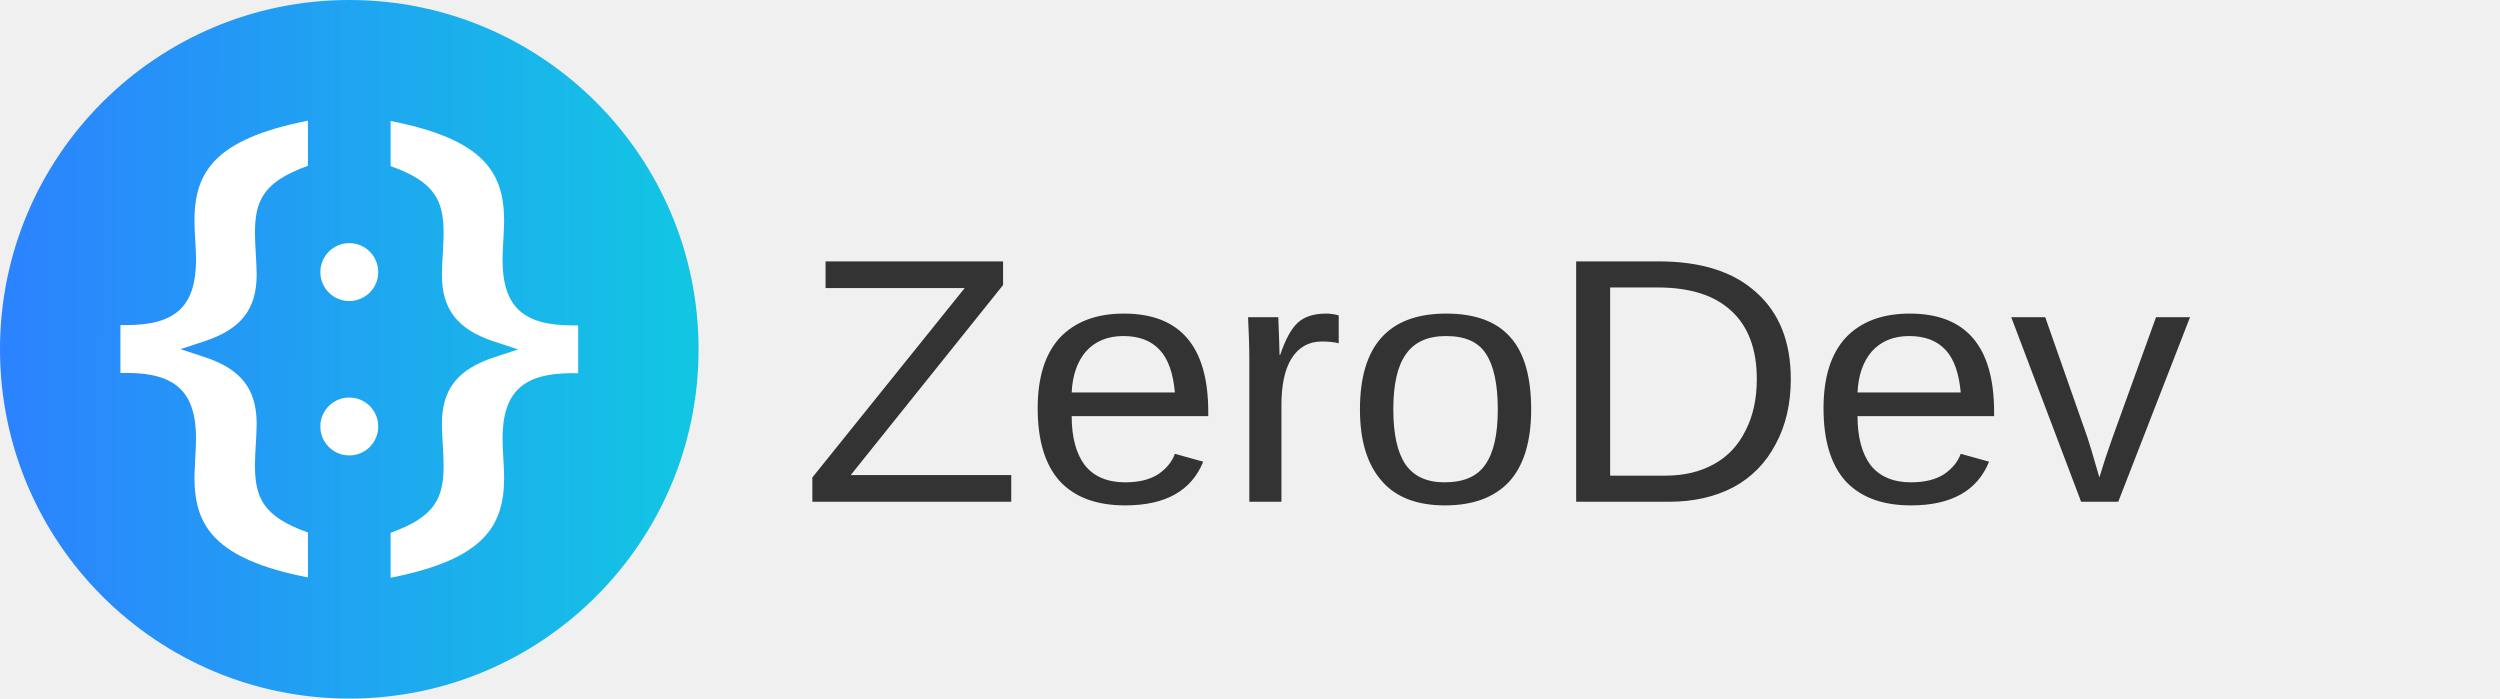
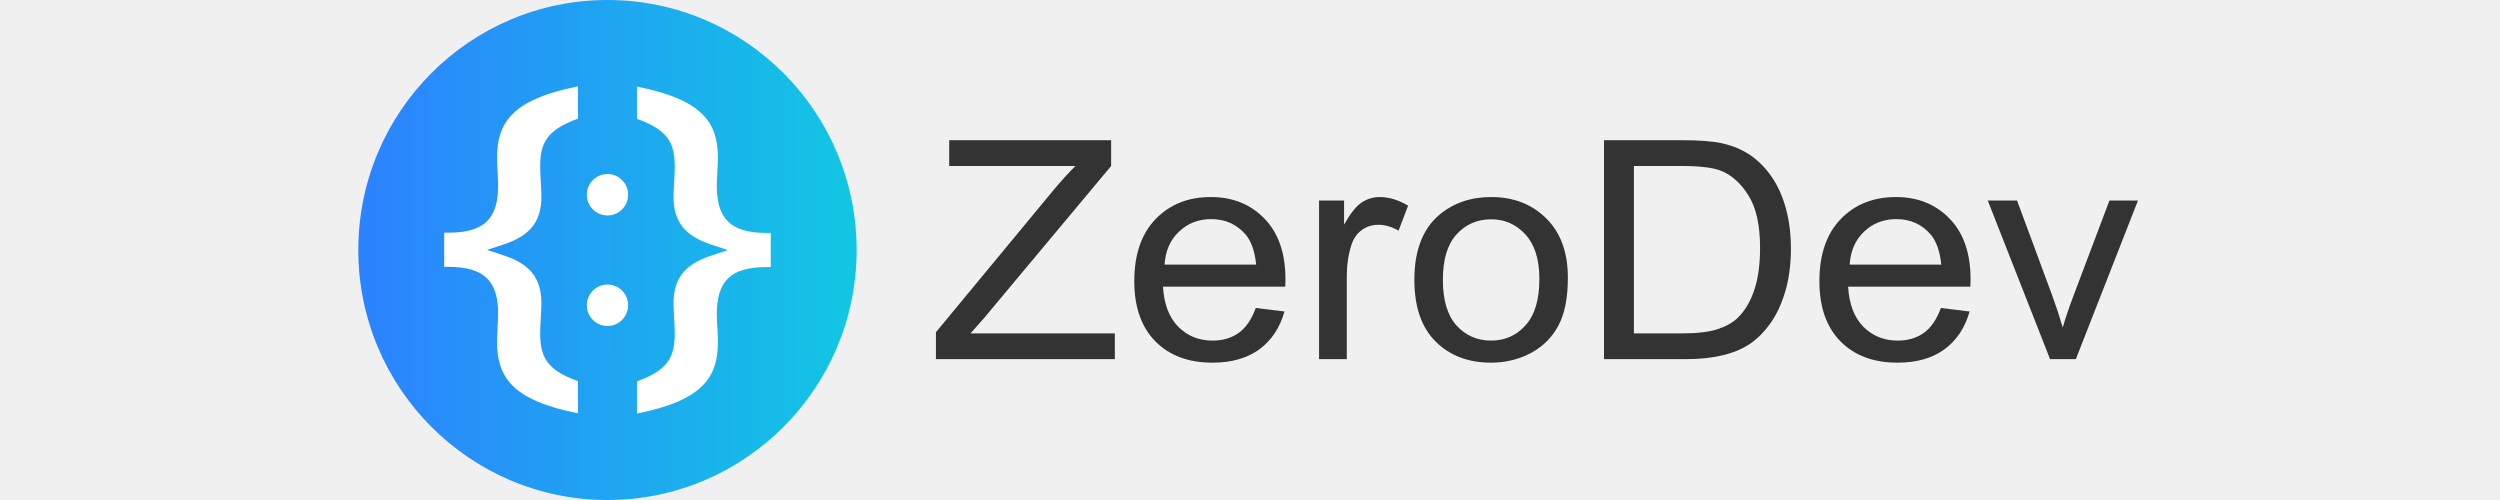
- <svg xmlns="http://www.w3.org/2000/svg" viewBox="87.881 134.496 164.623 46">
+ <svg xmlns="http://www.w3.org/2000/svg" xmlns:xlink="http://www.w3.org/1999/xlink" width="100px" height="20px" viewBox="0 0 143 40" version="1.1">
  <defs>
-     <linearGradient id="paint0_linear_117_20" x1="1.18299e-07" y1="25.556" x2="45.482" y2="25.574" gradientUnits="userSpaceOnUse" gradientTransform="matrix(1, 0, 0, 1, 87.88113, 134.496)">
-       <stop stop-color="#2C82FF" />
-       <stop offset="1" stop-color="#12C6E3" />
+     <g>
+       <symbol overflow="visible" id="glyph0-0">
+         <path style="stroke:none;" d="M 3.156 0 L 3.156 -15.297 L 15.797 -15.297 L 15.797 0 Z M 3.562 -0.375 L 15.406 -0.375 L 15.406 -14.906 L 3.562 -14.906 Z M 3.562 -0.375 " />
+       </symbol>
+       <symbol overflow="visible" id="glyph0-1">
+         <path style="stroke:none;" d="M 0.5 0 L 0.5 -2.156 L 9.781 -13.375 C 10.438 -14.164 11.062 -14.859 11.656 -15.453 L 1.562 -15.453 L 1.562 -17.516 L 14.516 -17.516 L 14.516 -15.453 L 4.359 -3.297 L 3.266 -2.062 L 14.812 -2.062 L 14.812 0 Z M 0.5 0 " />
+       </symbol>
+       <symbol overflow="visible" id="glyph0-2">
+         <path style="stroke:none;" d="M 10.641 -4.094 L 12.938 -3.812 C 12.57 -2.508 11.898 -1.5 10.922 -0.781 C 9.941 -0.07 8.691 0.281 7.172 0.281 C 5.254 0.281 3.734 -0.285 2.609 -1.422 C 1.484 -2.566 0.922 -4.172 0.922 -6.234 C 0.922 -8.367 1.488 -10.023 2.625 -11.203 C 3.758 -12.379 5.234 -12.969 7.047 -12.969 C 8.797 -12.969 10.227 -12.391 11.344 -11.234 C 12.457 -10.086 13.016 -8.469 13.016 -6.375 C 13.016 -6.238 13.008 -6.047 13 -5.797 L 3.219 -5.797 C 3.301 -4.398 3.707 -3.332 4.438 -2.594 C 5.176 -1.852 6.094 -1.484 7.188 -1.484 C 8 -1.484 8.691 -1.688 9.266 -2.094 C 9.848 -2.508 10.305 -3.176 10.641 -4.094 Z M 3.344 -7.562 L 10.672 -7.562 C 10.566 -8.625 10.285 -9.426 9.828 -9.969 C 9.117 -10.789 8.203 -11.203 7.078 -11.203 C 6.055 -11.203 5.195 -10.867 4.5 -10.203 C 3.801 -9.547 3.414 -8.664 3.344 -7.562 Z M 3.344 -7.562 " />
+       </symbol>
+       <symbol overflow="visible" id="glyph0-3">
+         <path style="stroke:none;" d="M 1.641 0 L 1.641 -12.688 L 3.641 -12.688 L 3.641 -10.766 C 4.148 -11.66 4.617 -12.25 5.047 -12.531 C 5.484 -12.82 5.961 -12.969 6.484 -12.969 C 7.234 -12.969 7.992 -12.738 8.766 -12.281 L 8 -10.281 C 7.457 -10.594 6.914 -10.75 6.375 -10.75 C 5.883 -10.75 5.445 -10.609 5.062 -10.328 C 4.676 -10.047 4.398 -9.656 4.234 -9.156 C 3.984 -8.383 3.859 -7.547 3.859 -6.641 L 3.859 0 Z M 1.641 0 " />
+       </symbol>
+       <symbol overflow="visible" id="glyph0-4">
+         <path style="stroke:none;" d="M 0.844 -6.344 C 0.844 -8.695 1.516 -10.438 2.859 -11.562 C 3.992 -12.5 5.367 -12.969 6.984 -12.969 C 8.785 -12.969 10.258 -12.395 11.406 -11.25 C 12.551 -10.113 13.125 -8.535 13.125 -6.516 C 13.125 -4.891 12.867 -3.609 12.359 -2.672 C 11.859 -1.734 11.125 -1.004 10.156 -0.484 C 9.188 0.023 8.129 0.281 6.984 0.281 C 5.148 0.281 3.664 -0.285 2.531 -1.422 C 1.406 -2.555 0.844 -4.195 0.844 -6.344 Z M 3.125 -6.344 C 3.125 -4.719 3.488 -3.5 4.219 -2.688 C 4.957 -1.883 5.879 -1.484 6.984 -1.484 C 8.086 -1.484 9.004 -1.891 9.734 -2.703 C 10.473 -3.516 10.844 -4.754 10.844 -6.422 C 10.844 -7.984 10.473 -9.164 9.734 -9.969 C 8.992 -10.781 8.078 -11.188 6.984 -11.188 C 5.879 -11.188 4.957 -10.785 4.219 -9.984 C 3.488 -9.18 3.125 -7.969 3.125 -6.344 Z M 3.125 -6.344 " />
+       </symbol>
+       <symbol overflow="visible" id="glyph0-5">
+         <path style="stroke:none;" d="M 1.953 0 L 1.953 -17.516 L 8.188 -17.516 C 9.594 -17.516 10.664 -17.43 11.406 -17.266 C 12.445 -17.035 13.332 -16.617 14.062 -16.016 C 15.008 -15.234 15.719 -14.234 16.188 -13.016 C 16.664 -11.797 16.906 -10.41 16.906 -8.859 C 16.906 -7.523 16.742 -6.344 16.422 -5.312 C 16.109 -4.289 15.695 -3.441 15.188 -2.766 C 14.688 -2.086 14.141 -1.555 13.547 -1.172 C 12.953 -0.785 12.234 -0.492 11.391 -0.297 C 10.547 -0.098 9.578 0 8.484 0 Z M 4.344 -2.062 L 8.203 -2.062 C 9.398 -2.062 10.336 -2.172 11.016 -2.391 C 11.691 -2.609 12.234 -2.91 12.641 -3.297 C 13.211 -3.848 13.656 -4.586 13.969 -5.516 C 14.281 -6.441 14.438 -7.566 14.438 -8.891 C 14.438 -10.723 14.125 -12.129 13.5 -13.109 C 12.883 -14.098 12.133 -14.758 11.25 -15.094 C 10.602 -15.332 9.566 -15.453 8.141 -15.453 L 4.344 -15.453 Z M 4.344 -2.062 " />
+       </symbol>
+       <symbol overflow="visible" id="glyph0-6">
+         <path style="stroke:none;" d="M 5.312 0 L 0.328 -12.688 L 2.672 -12.688 L 5.484 -5.094 C 5.785 -4.27 6.066 -3.414 6.328 -2.531 C 6.516 -3.195 6.785 -4.004 7.141 -4.953 L 10.062 -12.688 L 12.344 -12.688 L 7.375 0 Z M 5.312 0 " />
+       </symbol>
+     </g>
+     <linearGradient id="linear0" gradientUnits="userSpaceOnUse" x1="0" y1="25.556" x2="45.482" y2="25.574" gradientTransform="matrix(0.866667,0,0,0.869565,0.163571,-0.0000398055)">
+       <stop offset="0" style="stop-color:rgb(17.255%,50.98%,100%);stop-opacity:1;" />
+       <stop offset="1" style="stop-color:rgb(7.059%,77.647%,89.02%);stop-opacity:1;" />
    </linearGradient>
  </defs>
-   <circle cx="110.881" cy="157.496" r="20" fill="white" transform="matrix(1, 0, 0, 1, 3.552713678800501e-15, 3.552713678800501e-15)" />
-   <path d="M 110.881 134.496 C 98.181 134.496 87.881 144.796 87.881 157.496 C 87.881 170.196 98.181 180.496 110.881 180.496 C 123.581 180.496 133.881 170.196 133.881 157.496 C 133.881 144.796 123.581 134.496 110.881 134.496 Z M 108.159 145.413 C 105.2 146.475 104.669 147.717 104.669 149.861 C 104.669 150.24 104.697 150.715 104.726 151.217 C 104.754 151.701 104.782 152.194 104.782 152.574 C 104.782 154.859 103.758 156.168 101.349 156.965 L 99.765 157.487 L 101.349 158.008 C 103.749 158.795 104.782 160.114 104.782 162.4 C 104.782 162.769 104.754 163.272 104.726 163.756 C 104.697 164.259 104.669 164.733 104.669 165.112 C 104.669 167.265 105.2 168.508 108.159 169.56 L 108.159 172.52 C 101.956 171.306 100.685 169.086 100.685 165.918 C 100.685 165.662 100.714 165.216 100.733 164.752 C 100.761 164.249 100.79 163.718 100.79 163.386 C 100.79 160.313 99.462 159.052 96.209 159.052 L 95.81 159.052 L 95.81 155.903 L 96.209 155.903 C 99.462 155.903 100.79 154.651 100.79 151.568 C 100.79 151.236 100.761 150.705 100.733 150.202 C 100.704 149.747 100.685 149.301 100.685 149.036 C 100.685 145.877 101.956 143.658 108.159 142.444 L 108.159 145.413 Z M 110.881 164.486 C 109.828 164.486 108.975 163.633 108.975 162.58 C 108.975 161.527 109.828 160.673 110.881 160.673 C 111.934 160.673 112.787 161.527 112.787 162.58 C 112.787 163.633 111.934 164.486 110.881 164.486 Z M 110.881 154.319 C 109.828 154.319 108.975 153.465 108.975 152.412 C 108.975 151.36 109.828 150.506 110.881 150.506 C 111.934 150.506 112.787 151.36 112.787 152.412 C 112.787 153.465 111.934 154.319 110.881 154.319 Z M 125.952 159.07 L 125.554 159.07 C 122.3 159.07 120.973 160.322 120.973 163.405 C 120.973 163.737 121.001 164.268 121.03 164.771 C 121.058 165.226 121.077 165.672 121.077 165.937 C 121.077 169.096 119.806 171.325 113.603 172.539 L 113.603 169.579 C 116.562 168.517 117.093 167.275 117.093 165.131 C 117.093 164.752 117.065 164.277 117.037 163.775 C 117.008 163.291 116.98 162.788 116.98 162.419 C 116.98 160.133 118.004 158.824 120.413 158.027 L 121.997 157.506 L 120.413 156.984 C 118.013 156.187 116.98 154.878 116.98 152.593 C 116.98 152.223 117.008 151.72 117.037 151.236 C 117.065 150.734 117.093 150.259 117.093 149.88 C 117.093 147.727 116.562 146.485 113.603 145.432 L 113.603 142.463 C 119.806 143.677 121.077 145.896 121.077 149.055 C 121.077 149.311 121.048 149.757 121.03 150.221 C 121.001 150.724 120.973 151.255 120.973 151.587 C 120.973 154.66 122.3 155.922 125.554 155.922 L 125.952 155.922 L 125.952 159.07 Z" fill="url(#paint0_linear_117_20)" transform="matrix(1, 0, 0, 1, 3.552713678800501e-15, 3.552713678800501e-15)" />
-   <text style="white-space: pre; fill: rgb(51, 51, 51); font-family: Arial, sans-serif; font-size: 9px;" x="144.687" y="152.583" transform="matrix(2.652622, 0, 0, 2.558016, -243.1737, -222.7719)">ZeroDev</text>
+   <g id="surface1">
+     <path style=" stroke:none;fill-rule:nonzero;fill:rgb(100%,100%,100%);fill-opacity:1;" d="M 37.43 20 C 37.43 10.395 29.668 2.609 20.098 2.609 C 10.523 2.609 2.762 10.395 2.762 20 C 2.762 29.605 10.523 37.391 20.098 37.391 C 29.668 37.391 37.43 29.605 37.43 20 Z M 37.43 20 " />
+     <path style=" stroke:none;fill-rule:nonzero;fill:url(#linear0);" d="M 20.098 0 C 9.09 0 0.164 8.957 0.164 20 C 0.164 31.043 9.09 40 20.098 40 C 31.102 40 40.031 31.043 40.031 20 C 40.031 8.957 31.102 0 20.098 0 Z M 17.738 9.492 C 15.172 10.418 14.715 11.496 14.715 13.359 C 14.715 13.691 14.738 14.102 14.762 14.539 C 14.785 14.961 14.812 15.391 14.812 15.719 C 14.812 17.707 13.922 18.844 11.836 19.539 L 10.465 19.992 L 11.836 20.445 C 13.914 21.129 14.812 22.277 14.812 24.266 C 14.812 24.586 14.785 25.023 14.762 25.445 C 14.738 25.883 14.715 26.293 14.715 26.621 C 14.715 28.496 15.172 29.574 17.738 30.492 L 17.738 33.062 C 12.363 32.008 11.262 30.078 11.262 27.324 C 11.262 27.102 11.285 26.715 11.301 26.309 C 11.324 25.871 11.352 25.41 11.352 25.121 C 11.352 22.449 10.199 21.352 7.383 21.352 L 7.035 21.352 L 7.035 18.613 L 7.383 18.613 C 10.199 18.613 11.352 17.527 11.352 14.844 C 11.352 14.555 11.324 14.094 11.301 13.656 C 11.277 13.262 11.262 12.875 11.262 12.645 C 11.262 9.898 12.363 7.969 17.738 6.91 Z M 20.098 26.078 C 19.184 26.078 18.445 25.336 18.445 24.422 C 18.445 23.504 19.184 22.762 20.098 22.762 C 21.008 22.762 21.75 23.504 21.75 24.422 C 21.75 25.336 21.008 26.078 20.098 26.078 Z M 20.098 17.238 C 19.184 17.238 18.445 16.496 18.445 15.578 C 18.445 14.664 19.184 13.922 20.098 13.922 C 21.008 13.922 21.75 14.664 21.75 15.578 C 21.75 16.496 21.008 17.238 20.098 17.238 Z M 33.16 21.367 L 32.812 21.367 C 29.992 21.367 28.844 22.457 28.844 25.137 C 28.844 25.426 28.867 25.891 28.895 26.324 C 28.918 26.723 28.934 27.109 28.934 27.34 C 28.934 30.086 27.832 32.023 22.457 33.082 L 22.457 30.508 C 25.02 29.582 25.48 28.504 25.48 26.641 C 25.48 26.309 25.457 25.898 25.434 25.461 C 25.406 25.039 25.383 24.602 25.383 24.281 C 25.383 22.293 26.27 21.156 28.359 20.461 L 29.73 20.008 L 28.359 19.555 C 26.277 18.863 25.383 17.723 25.383 15.738 C 25.383 15.414 25.406 14.977 25.434 14.555 C 25.457 14.121 25.48 13.707 25.48 13.379 C 25.48 11.504 25.02 10.426 22.457 9.508 L 22.457 6.93 C 27.832 7.984 28.934 9.914 28.934 12.66 C 28.934 12.883 28.906 13.27 28.895 13.676 C 28.867 14.109 28.844 14.574 28.844 14.863 C 28.844 17.535 29.992 18.633 32.812 18.633 L 33.16 18.633 Z M 33.16 21.367 " />
+     <g style="fill:rgb(20%,20%,20%);fill-opacity:1;">
+       <use xlink:href="#glyph0-1" x="45.875" y="28.732" />
+       <use xlink:href="#glyph0-2" x="61.321" y="28.732" />
+       <use xlink:href="#glyph0-3" x="75.384" y="28.732" />
+       <use xlink:href="#glyph0-4" x="83.805" y="28.732" />
+       <use xlink:href="#glyph0-5" x="97.868" y="28.732" />
+       <use xlink:href="#glyph0-2" x="116.13" y="28.732" />
+       <use xlink:href="#glyph0-6" x="130.193" y="28.732" />
+     </g>
+   </g>
</svg>
